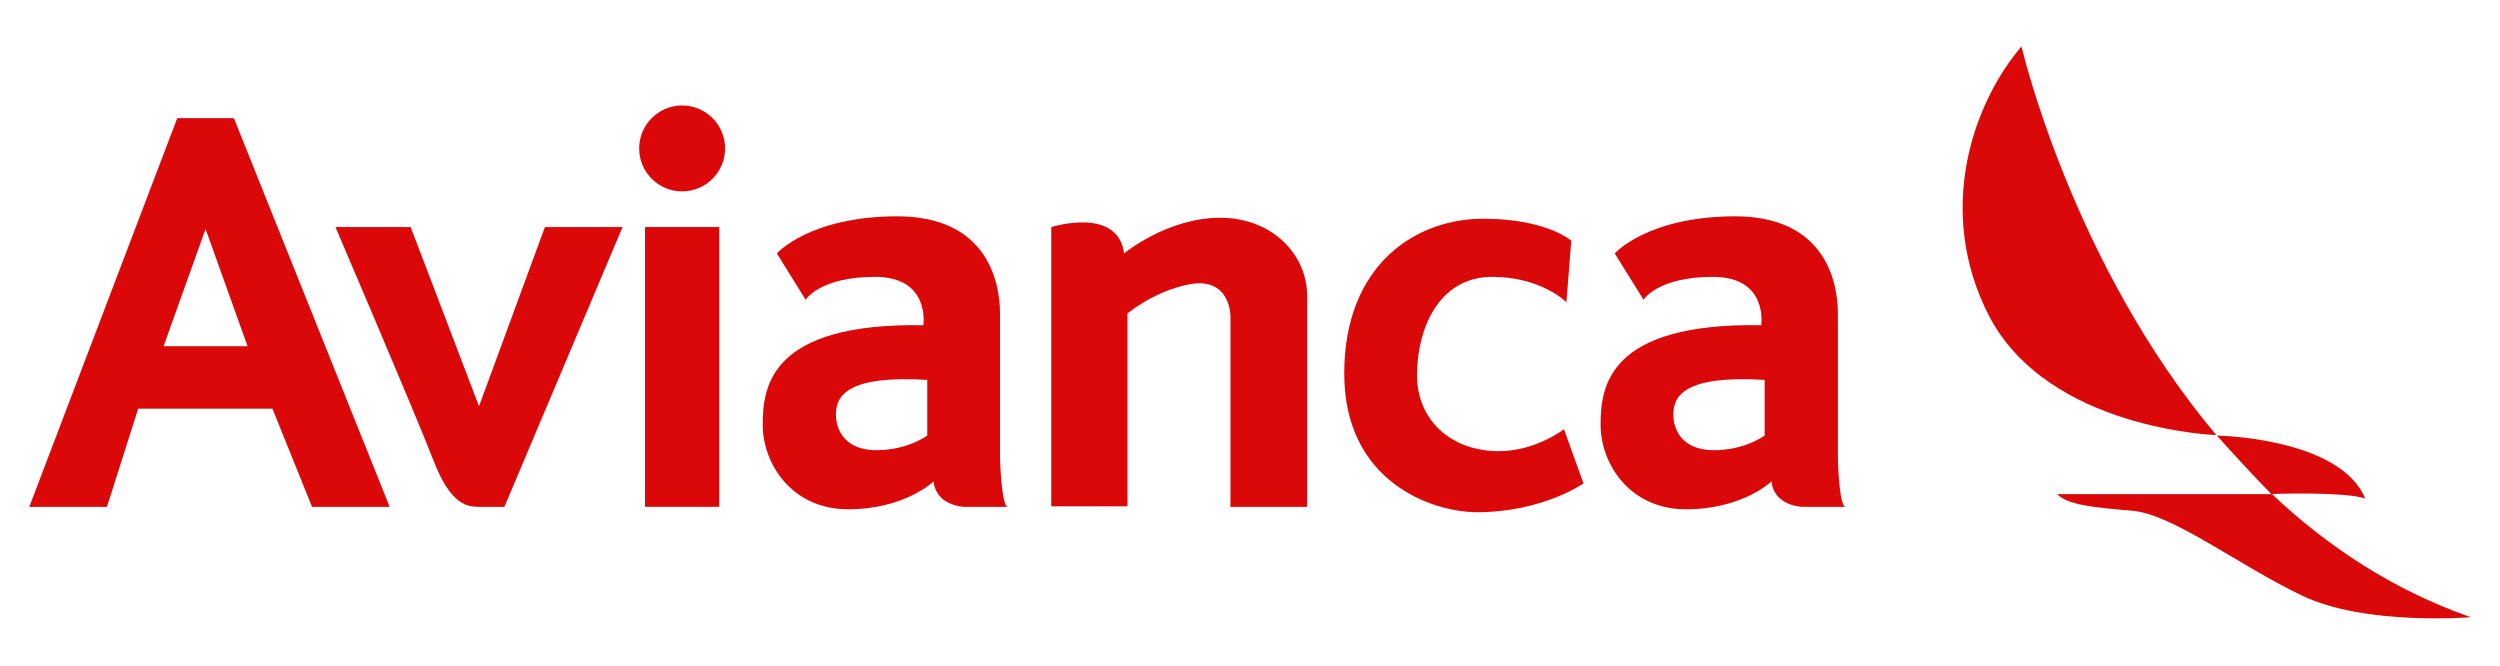
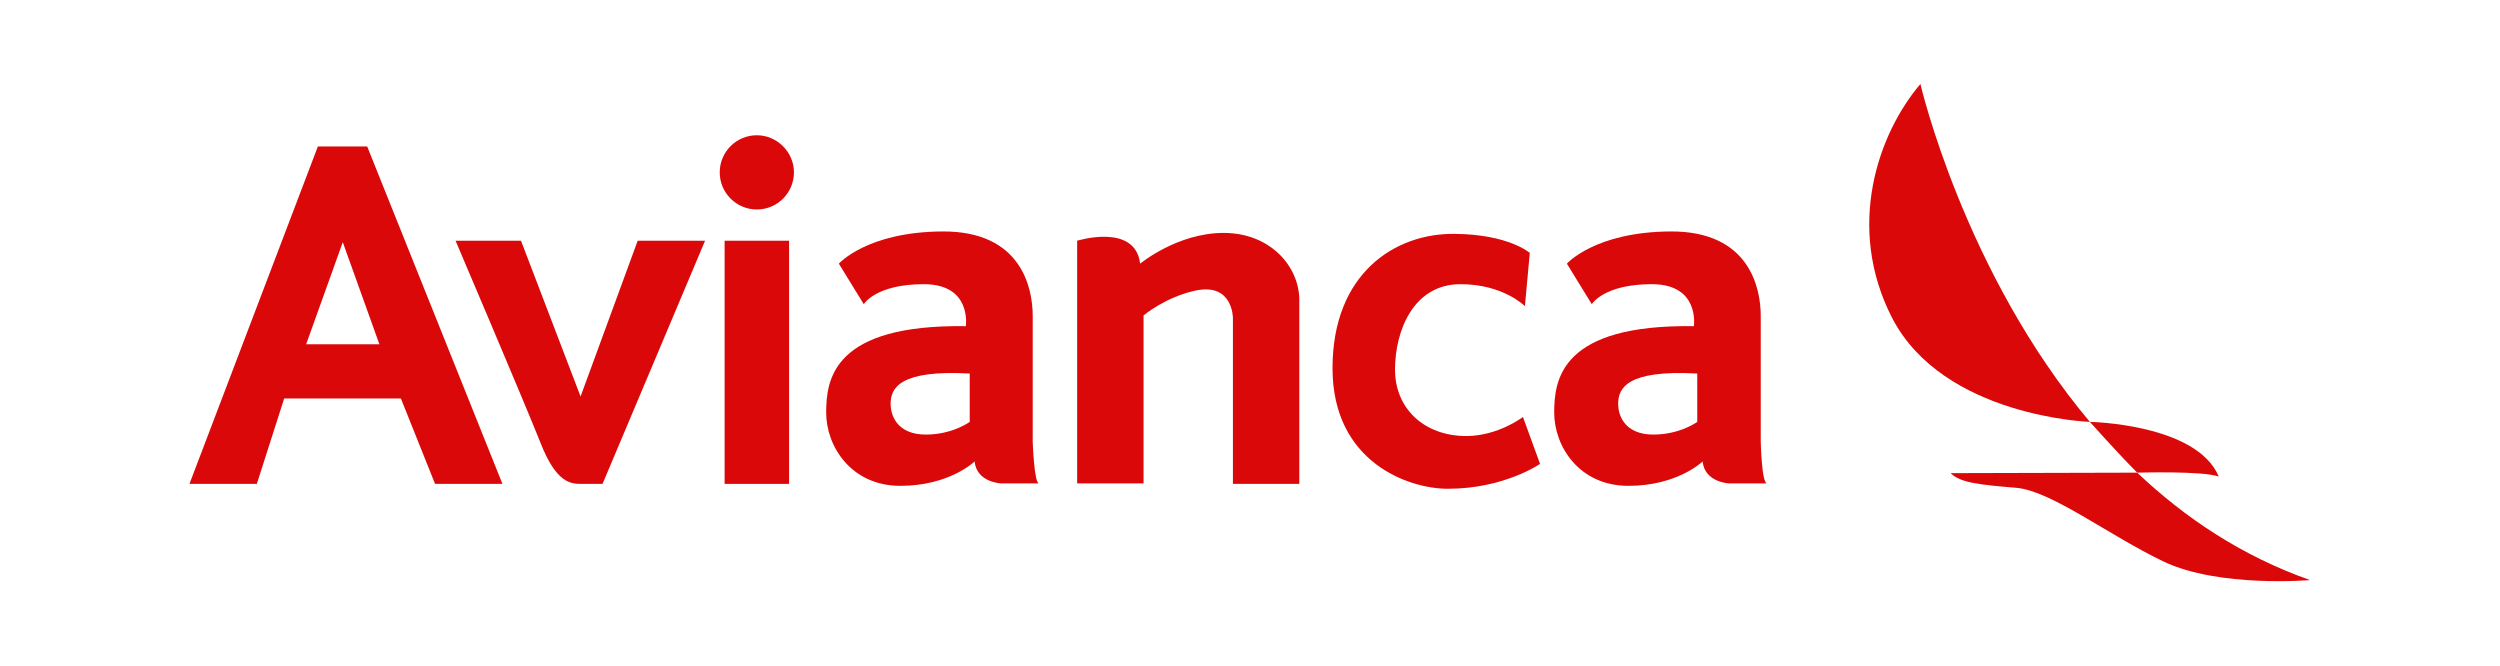
<svg xmlns="http://www.w3.org/2000/svg" version="1.1" id="Capa_1" x="0px" y="0px" viewBox="0 0 512 136.2" style="enable-background:new 0 0 512 136.2;" xml:space="preserve">
  <style type="text/css">
	.st0{fill:#DB0809;}
</style>
  <g>
-     <path class="st0" d="M414,9.5c0,0,10.2,44.3,39.9,79.6c0,0-34.5-1.1-46.6-24.5C396.3,43.1,404.1,21.1,414,9.5z" />
-     <path class="st0" d="M465.2,101.1c11.3,10.7,24.8,19.7,40.8,25.3c0,0-21.5,1.8-34.5-4.4s-26.5-16.7-34.8-17.4s-13.2-1.2-15.4-3.4   H465.2z" />
-     <path class="st0" d="M484.4,102.1C479.2,89.6,454,89.2,454,89.2s6.8,7.6,11.2,12C465.2,101.1,480.6,100.7,484.4,102.1z" />
-     <path class="st0" d="M68.7,46.5h15.4l14,36.7l13.5-36.7h15.9l-24.2,57.3c0,0-2.7,0-5.1,0c-2.4,0-5.9-0.2-9.5-9.7   C85,84.6,68.7,46.5,68.7,46.5z" />
-     <rect x="132.1" y="46.5" class="st0" width="15.2" height="57.3" />
-     <path class="st0" d="M148.5,30.4c0,4.8-3.9,8.8-8.8,8.8c-4.8,0-8.8-3.9-8.8-8.8c0-4.8,3.9-8.8,8.8-8.8   C144.5,21.6,148.5,25.5,148.5,30.4z" />
-     <path class="st0" d="M267.6,103.8h-15.6V64.7c0,0,0-8.3-8.8-6.4c-7.1,1.5-12.3,5.9-12.3,5.9v39.5h-15.6V46.5c0,0,13.7-4.3,14.9,5.4   c0,0,8.8-7.3,19.7-7.3c10.9,0,17.8,7.8,17.8,15.9V103.8z" />
-     <path class="st0" d="M204.8,93.9c0,0,0-25.2,0-29.7c0-6.6-2.7-20-21.3-19.9c-17.8,0.1-24.4,7.6-24.4,7.6l5.9,9.5   c0,0,2.8-4.7,14.2-4.7c11.4,0,9.9,9.9,9.9,9.9c-31.3-0.5-32.9,12.5-32.9,20.4s5.9,17.3,17.5,17.3c11.6,0,17.5-5.7,17.5-5.7   c0.5,5,6.2,5.2,6.2,5.2h9C205.1,103.8,204.8,93.9,204.8,93.9z M189.9,89.2c0,0-4,3-10.4,3s-8.3-4.1-8.3-7.3c0-3.7,2.1-8.1,18.7-7.1   V89.2z" />
-     <path class="st0" d="M376.4,93.9c0,0,0-25.2,0-29.7c0-6.6-2.7-20-21.3-19.9c-17.8,0.1-24.4,7.6-24.4,7.6l5.9,9.5   c0,0,2.8-4.7,14.2-4.7s9.9,9.9,9.9,9.9c-31.3-0.5-32.9,12.5-32.9,20.4s5.9,17.3,17.5,17.3c11.6,0,17.5-5.7,17.5-5.7   c0.5,5,6.2,5.2,6.2,5.2h9C376.6,103.8,376.4,93.9,376.4,93.9z M361.4,89.2c0,0-4,3-10.4,3c-6.4,0-8.3-4.1-8.3-7.3   c0-3.7,2.1-8.1,18.7-7.1V89.2z" />
-     <path class="st0" d="M320.8,61.9c0,0-5.1-5.2-15.2-5.2c-11.1,0-15.4,10.9-15.4,20.1s6.9,15.6,16.8,15.6c7.5,0,13.3-4.5,13.3-4.5   l4,11.1c0,0-8.4,5.9-21.8,5.9c-9.2,0-27.2-6.2-27.2-28.4c0-22.3,14.7-31.9,28.9-31.7c12.7,0.1,17.6,4.5,17.6,4.5L320.8,61.9z" />
-     <path class="st0" d="M47.9,24.2H36.3L6,103.8h15.9l6.4-20.1h27.5l8.1,20.1h15.9L47.9,24.2z M33.5,70.9l8.6-24l8.6,24H33.5z" />
+     <path class="st0" d="M393.3,17.2c0,0,8.9,38.5,34.7,69.2c0,0-30-1-40.5-21.3C377.9,46.4,384.7,27.3,393.3,17.2z" />
+     <path class="st0" d="M437.7,96.8c9.8,9.3,21.5,17.1,35.4,22c0,0-18.7,1.6-30-3.8c-11.3-5.4-23-14.5-30.2-15.1s-11.5-1-13.4-3   L437.7,96.8L437.7,96.8z" />
+     <path class="st0" d="M454.4,97.6C449.9,86.8,428,86.4,428,86.4s5.9,6.6,9.7,10.4C437.7,96.8,451.1,96.4,454.4,97.6z" />
+     <path class="st0" d="M93.3,49.3h13.4l12.2,31.9l11.7-31.9h13.8l-21,49.8c0,0-2.3,0-4.4,0s-5.1-0.2-8.3-8.4   C107.4,82.4,93.3,49.3,93.3,49.3z" />
+     <rect x="148.4" y="49.3" class="st0" width="13.2" height="49.8" />
+     <path class="st0" d="M162.6,35.3c0,4.2-3.4,7.6-7.6,7.6c-4.2,0-7.6-3.4-7.6-7.6c0-4.2,3.4-7.6,7.6-7.6   C159.1,27.7,162.6,31.1,162.6,35.3z" />
+     <path class="st0" d="M266.1,99.1h-13.6v-34c0,0,0-7.2-7.6-5.6c-6.2,1.3-10.7,5.1-10.7,5.1V99h-13.6V49.3c0,0,11.9-3.7,12.9,4.7   c0,0,7.6-6.3,17.1-6.3c9.5,0,15.5,6.8,15.5,13.8L266.1,99.1L266.1,99.1z" />
+     <path class="st0" d="M211.5,90.5c0,0,0-21.9,0-25.8c0-5.7-2.3-17.4-18.5-17.3c-15.5,0.1-21.2,6.6-21.2,6.6l5.1,8.3   c0,0,2.4-4.1,12.3-4.1s8.6,8.6,8.6,8.6c-27.2-0.4-28.6,10.9-28.6,17.7c0,6.9,5.1,15,15.2,15c10.1,0,15.2-5,15.2-5   c0.4,4.3,5.4,4.5,5.4,4.5h7.8C211.8,99.1,211.5,90.5,211.5,90.5z M198.6,86.4c0,0-3.5,2.6-9,2.6c-5.6,0-7.2-3.6-7.2-6.3   c0-3.2,1.8-7,16.2-6.2V86.4z" />
+     <path class="st0" d="M360.6,90.5c0,0,0-21.9,0-25.8c0-5.7-2.3-17.4-18.5-17.3c-15.5,0.1-21.2,6.6-21.2,6.6l5.1,8.3   c0,0,2.4-4.1,12.3-4.1s8.6,8.6,8.6,8.6c-27.2-0.4-28.6,10.9-28.6,17.7c0,6.9,5.1,15,15.2,15s15.2-5,15.2-5c0.4,4.3,5.4,4.5,5.4,4.5   h7.8C360.8,99.1,360.6,90.5,360.6,90.5z M347.6,86.4c0,0-3.5,2.6-9,2.6c-5.6,0-7.2-3.6-7.2-6.3c0-3.2,1.8-7,16.2-6.2L347.6,86.4   L347.6,86.4z" />
+     <path class="st0" d="M312.3,62.7c0,0-4.4-4.5-13.2-4.5c-9.6,0-13.4,9.5-13.4,17.5s6,13.6,14.6,13.6c6.5,0,11.6-3.9,11.6-3.9   l3.5,9.6c0,0-7.3,5.1-18.9,5.1c-8,0-23.6-5.4-23.6-24.7c0-19.4,12.8-27.7,25.1-27.5c11,0.1,15.3,3.9,15.3,3.9L312.3,62.7z" />
+     <path class="st0" d="M75.2,30H65.1L38.8,99.1h13.8l5.6-17.5h23.9l7,17.5h13.8L75.2,30z M62.7,70.5l7.5-20.9l7.5,20.9H62.7z" />
  </g>
</svg>
